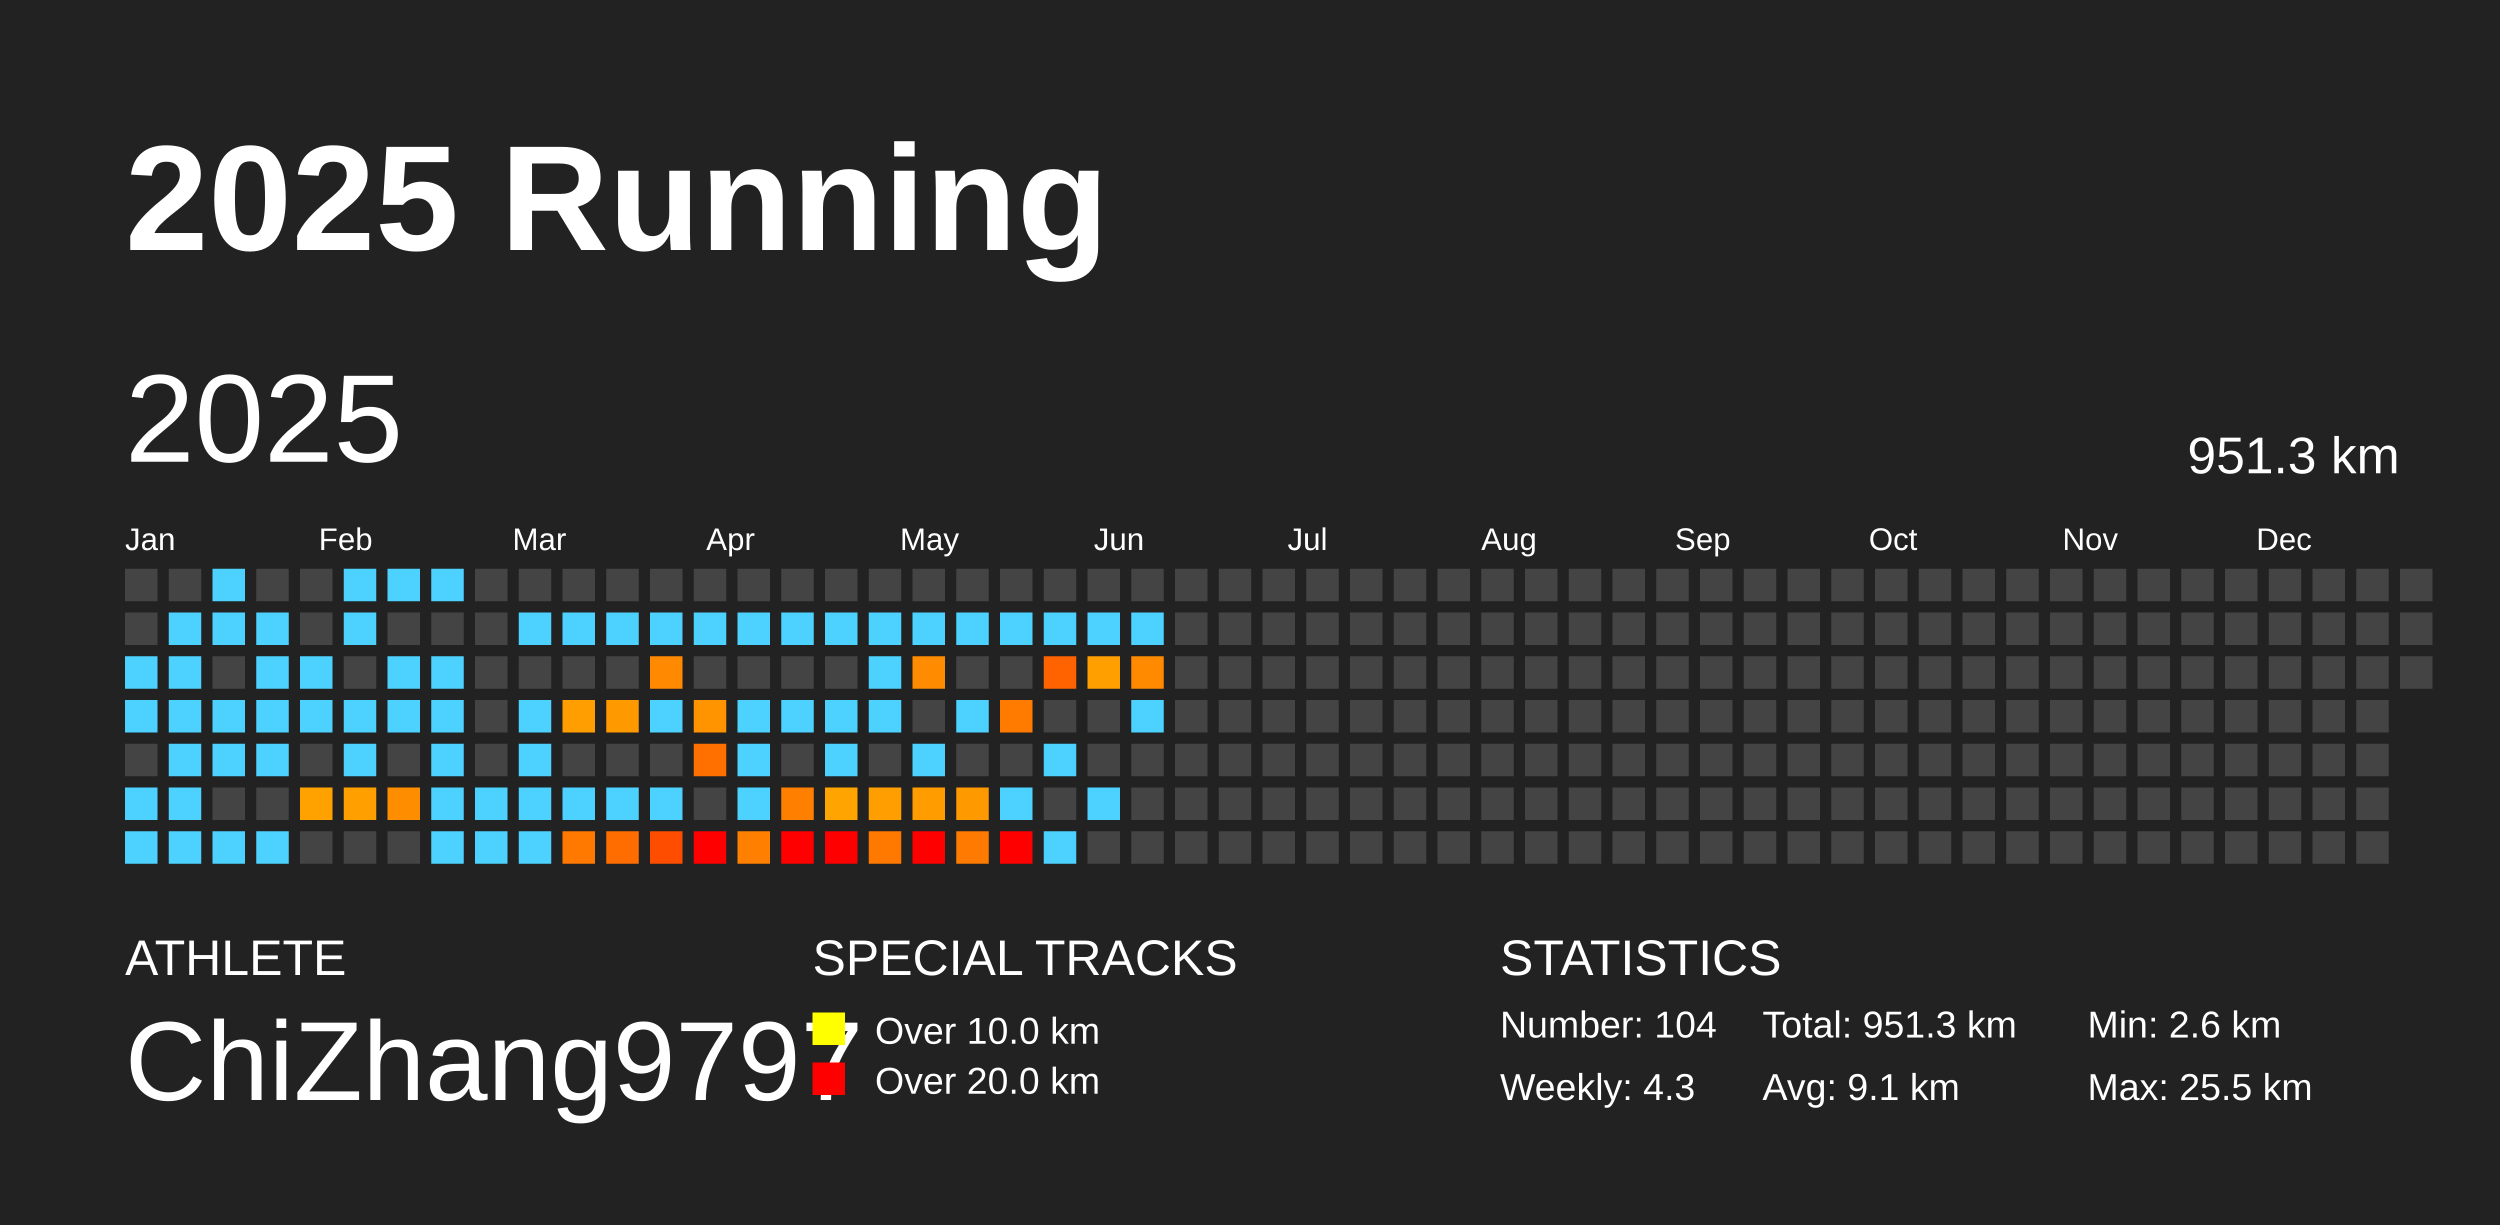
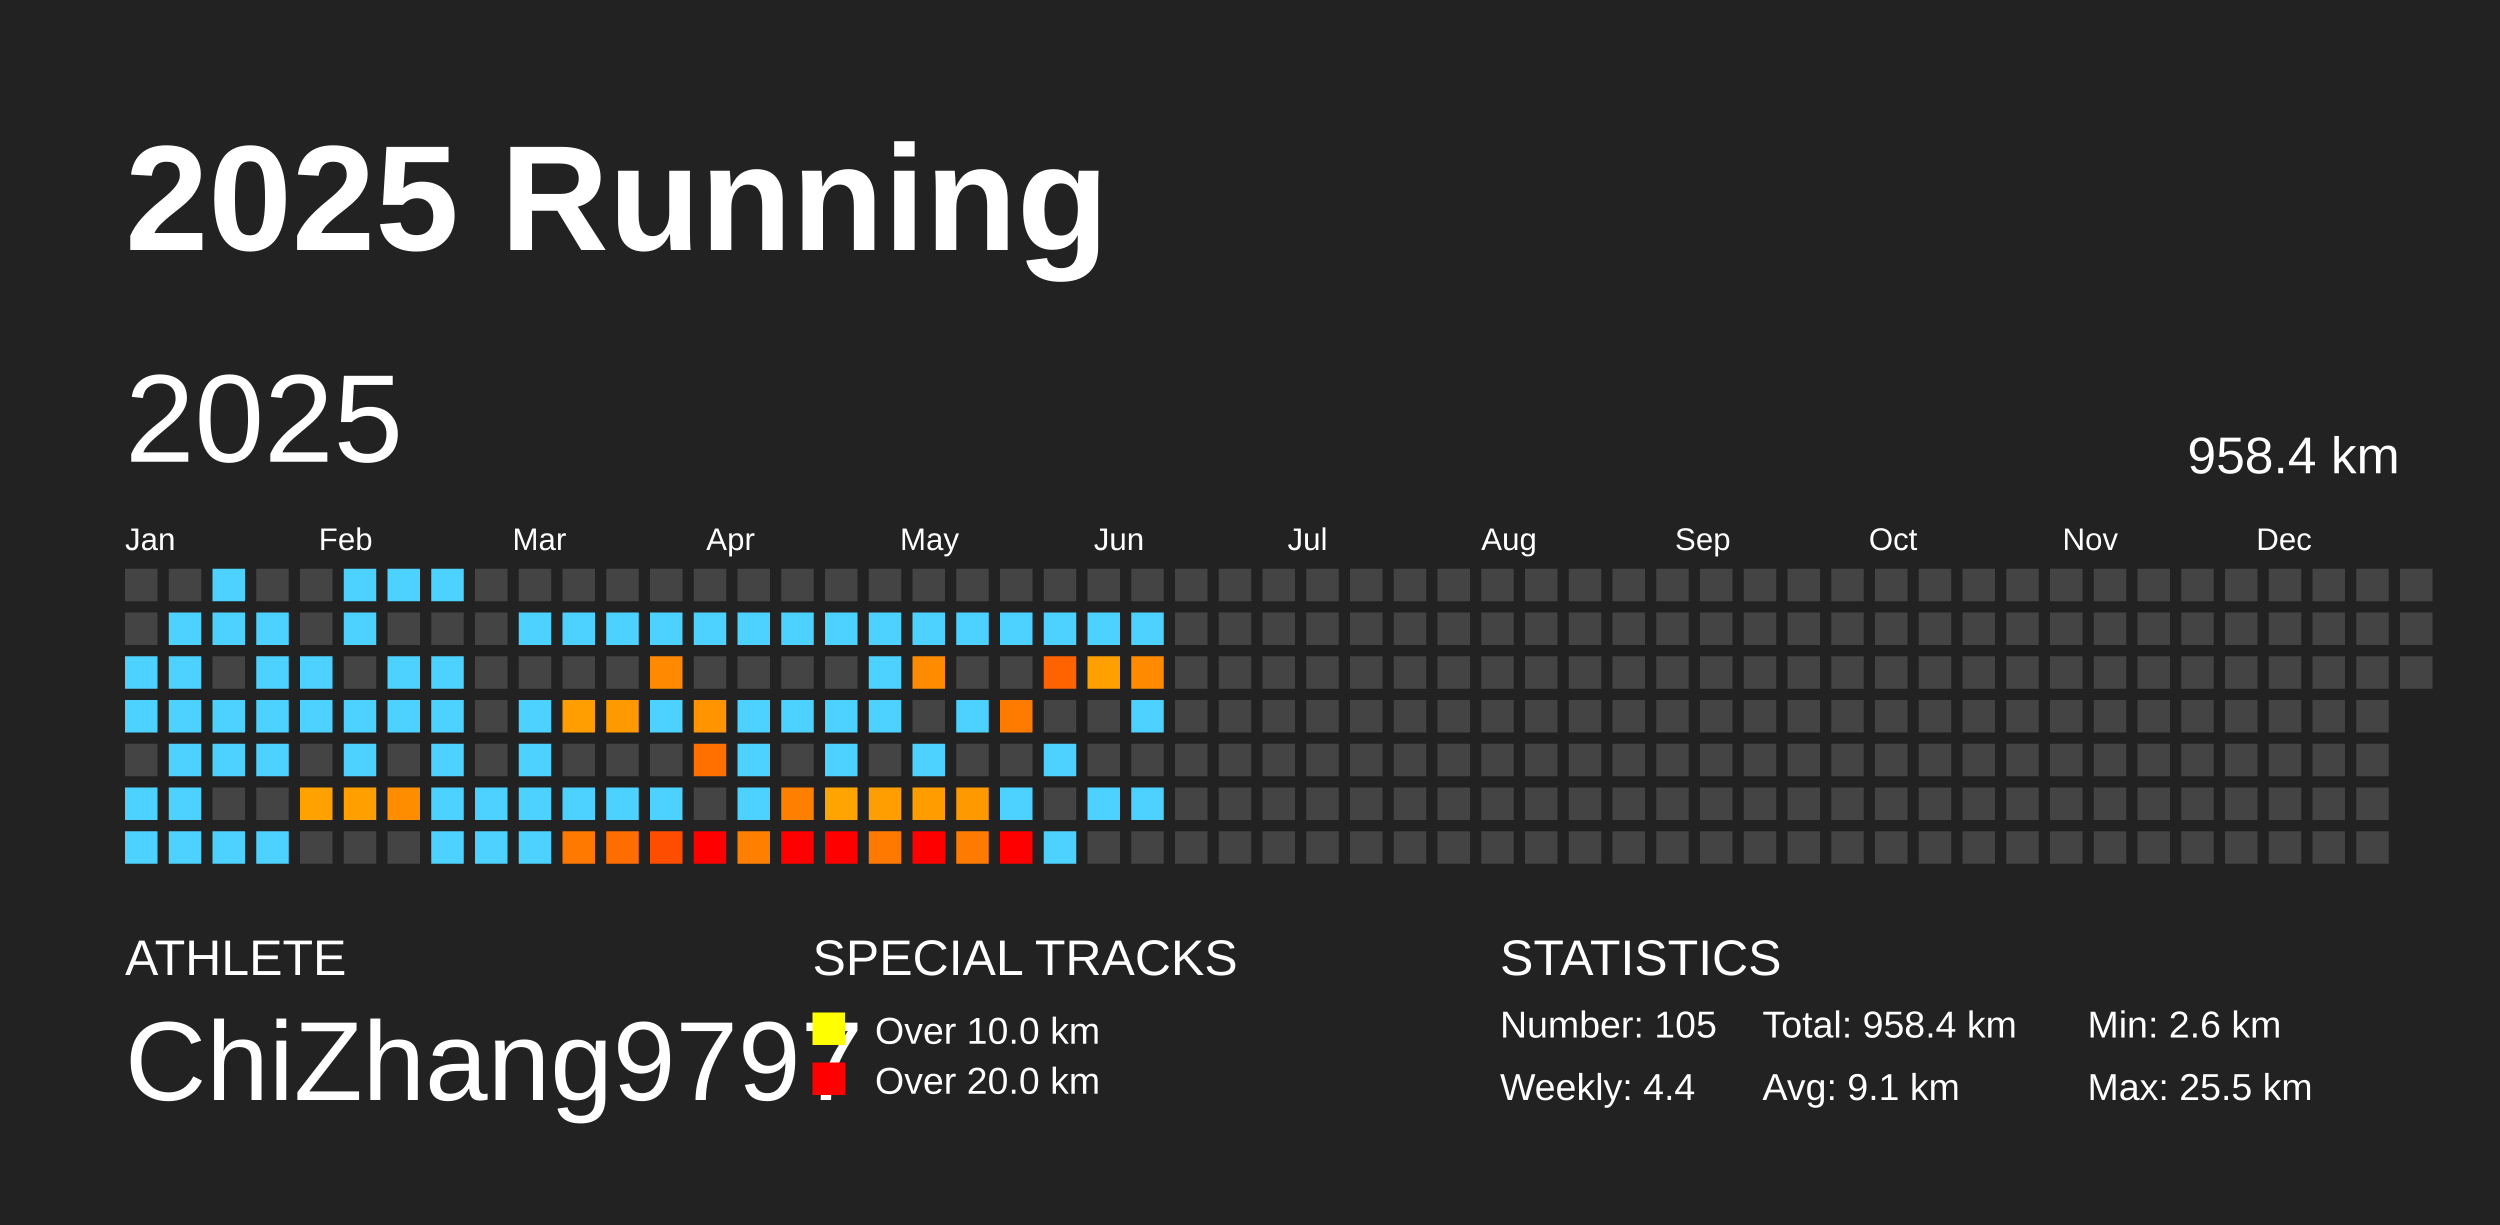
<svg xmlns="http://www.w3.org/2000/svg" baseProfile="full" height="98mm" version="1.1" viewBox="0,0,200,98" width="200mm">
  <defs />
  <rect fill="#222222" height="98" width="200" x="0" y="0" />
  <text fill="#FFFFFF" style="font-size:12px; font-family:Arial; font-weight:bold;" x="10" y="20">2025 Running</text>
  <text fill="#FFFFFF" style="font-size:4px; font-family:Arial" x="10" y="78">ATHLETE</text>
  <text fill="#FFFFFF" style="font-size:9px; font-family:Arial" x="10" y="88">ChiZhang9797</text>
  <text fill="#FFFFFF" style="font-size:4px; font-family:Arial" x="65" y="78">SPECIAL TRACKS</text>
  <rect fill="yellow" height="2.6" width="2.6" x="65" y="81" />
  <text fill="#FFFFFF" style="font-size:3px; font-family:Arial" x="70" y="83.5">Over 10.0 km</text>
  <rect fill="red" height="2.6" width="2.6" x="65" y="85" />
  <text fill="#FFFFFF" style="font-size:3px; font-family:Arial" x="70" y="87.5">Over 20.0 km</text>
  <text fill="#FFFFFF" style="font-size:4px; font-family:Arial" x="120" y="78">STATISTICS</text>
-   <text fill="#FFFFFF" style="font-size:3px; font-family:Arial" x="120" y="83">Number: 104</text>
-   <text fill="#FFFFFF" style="font-size:3px; font-family:Arial" x="120" y="88">Weekly: 4.3</text>
-   <text fill="#FFFFFF" style="font-size:3px; font-family:Arial" x="141" y="83">Total: 951.3 km</text>
+   <text fill="#FFFFFF" style="font-size:3px; font-family:Arial" x="120" y="83">Number: 105</text>
+   <text fill="#FFFFFF" style="font-size:3px; font-family:Arial" x="120" y="88">Weekly: 4.4</text>
+   <text fill="#FFFFFF" style="font-size:3px; font-family:Arial" x="141" y="83">Total: 958.4 km</text>
  <text fill="#FFFFFF" style="font-size:3px; font-family:Arial" x="141" y="88">Avg: 9.1 km</text>
  <text fill="#FFFFFF" style="font-size:3px; font-family:Arial" x="167" y="83">Min: 2.6 km</text>
  <text fill="#FFFFFF" style="font-size:3px; font-family:Arial" x="167" y="88">Max: 25.5 km</text>
  <text dominant-baseline="hanging" fill="#FFFFFF" style="font-size:10.0px; font-family:Arial;" x="10" y="30">2025</text>
-   <text dominant-baseline="hanging" fill="#FFFFFF" style="font-size:4.125px; font-family:Arial;" x="175" y="35">951.3 km</text>
+   <text dominant-baseline="hanging" fill="#FFFFFF" style="font-size:4.125px; font-family:Arial;" x="175" y="35">958.4 km</text>
  <text fill="#FFFFFF" style="font-size:2.5px; font-family:Arial" x="10.0" y="44">Jan</text>
  <text fill="#FFFFFF" style="font-size:2.5px; font-family:Arial" x="25.5" y="44">Feb</text>
  <text fill="#FFFFFF" style="font-size:2.5px; font-family:Arial" x="41.0" y="44">Mar</text>
  <text fill="#FFFFFF" style="font-size:2.5px; font-family:Arial" x="56.5" y="44">Apr</text>
  <text fill="#FFFFFF" style="font-size:2.5px; font-family:Arial" x="72.0" y="44">May</text>
  <text fill="#FFFFFF" style="font-size:2.5px; font-family:Arial" x="87.5" y="44">Jun</text>
  <text fill="#FFFFFF" style="font-size:2.5px; font-family:Arial" x="103.0" y="44">Jul</text>
  <text fill="#FFFFFF" style="font-size:2.5px; font-family:Arial" x="118.5" y="44">Aug</text>
  <text fill="#FFFFFF" style="font-size:2.5px; font-family:Arial" x="134.0" y="44">Sep</text>
  <text fill="#FFFFFF" style="font-size:2.5px; font-family:Arial" x="149.5" y="44">Oct</text>
  <text fill="#FFFFFF" style="font-size:2.5px; font-family:Arial" x="165.0" y="44">Nov</text>
  <text fill="#FFFFFF" style="font-size:2.5px; font-family:Arial" x="180.5" y="44">Dec</text>
  <rect fill="#444444" height="2.6" width="2.6" x="10.0" y="45.5" />
  <rect fill="#444444" height="2.6" width="2.6" x="10.0" y="49.0" />
  <rect fill="#4dd2ff" height="2.6" width="2.6" x="10.0" y="52.5" />
  <rect fill="#4dd2ff" height="2.6" width="2.6" x="10.0" y="56.0" />
  <rect fill="#444444" height="2.6" width="2.6" x="10.0" y="59.5" />
  <rect fill="#4dd2ff" height="2.6" width="2.6" x="10.0" y="63.0" />
  <rect fill="#4dd2ff" height="2.6" width="2.6" x="10.0" y="66.5" />
  <rect fill="#444444" height="2.6" width="2.6" x="13.5" y="45.5" />
  <rect fill="#4dd2ff" height="2.6" width="2.6" x="13.5" y="49.0" />
  <rect fill="#4dd2ff" height="2.6" width="2.6" x="13.5" y="52.5" />
  <rect fill="#4dd2ff" height="2.6" width="2.6" x="13.5" y="56.0" />
  <rect fill="#4dd2ff" height="2.6" width="2.6" x="13.5" y="59.5" />
  <rect fill="#4dd2ff" height="2.6" width="2.6" x="13.5" y="63.0" />
  <rect fill="#4dd2ff" height="2.6" width="2.6" x="13.5" y="66.5" />
  <rect fill="#4dd2ff" height="2.6" width="2.6" x="17.0" y="45.5" />
  <rect fill="#4dd2ff" height="2.6" width="2.6" x="17.0" y="49.0" />
  <rect fill="#444444" height="2.6" width="2.6" x="17.0" y="52.5" />
  <rect fill="#4dd2ff" height="2.6" width="2.6" x="17.0" y="56.0" />
  <rect fill="#4dd2ff" height="2.6" width="2.6" x="17.0" y="59.5" />
  <rect fill="#444444" height="2.6" width="2.6" x="17.0" y="63.0" />
  <rect fill="#4dd2ff" height="2.6" width="2.6" x="17.0" y="66.5" />
  <rect fill="#444444" height="2.6" width="2.6" x="20.5" y="45.5" />
  <rect fill="#4dd2ff" height="2.6" width="2.6" x="20.5" y="49.0" />
  <rect fill="#4dd2ff" height="2.6" width="2.6" x="20.5" y="52.5" />
  <rect fill="#4dd2ff" height="2.6" width="2.6" x="20.5" y="56.0" />
  <rect fill="#4dd2ff" height="2.6" width="2.6" x="20.5" y="59.5" />
  <rect fill="#444444" height="2.6" width="2.6" x="20.5" y="63.0" />
  <rect fill="#4dd2ff" height="2.6" width="2.6" x="20.5" y="66.5" />
  <rect fill="#444444" height="2.6" width="2.6" x="24.0" y="45.5" />
  <rect fill="#444444" height="2.6" width="2.6" x="24.0" y="49.0" />
  <rect fill="#4dd2ff" height="2.6" width="2.6" x="24.0" y="52.5" />
  <rect fill="#4dd2ff" height="2.6" width="2.6" x="24.0" y="56.0" />
  <rect fill="#444444" height="2.6" width="2.6" x="24.0" y="59.5" />
  <rect fill="#ffa200" height="2.6" width="2.6" x="24.0" y="63.0" />
  <rect fill="#444444" height="2.6" width="2.6" x="24.0" y="66.5" />
  <rect fill="#4dd2ff" height="2.6" width="2.6" x="27.5" y="45.5" />
  <rect fill="#4dd2ff" height="2.6" width="2.6" x="27.5" y="49.0" />
  <rect fill="#444444" height="2.6" width="2.6" x="27.5" y="52.5" />
  <rect fill="#4dd2ff" height="2.6" width="2.6" x="27.5" y="56.0" />
  <rect fill="#4dd2ff" height="2.6" width="2.6" x="27.5" y="59.5" />
  <rect fill="#ff9f00" height="2.6" width="2.6" x="27.5" y="63.0" />
  <rect fill="#444444" height="2.6" width="2.6" x="27.5" y="66.5" />
  <rect fill="#4dd2ff" height="2.6" width="2.6" x="31.0" y="45.5" />
  <rect fill="#444444" height="2.6" width="2.6" x="31.0" y="49.0" />
  <rect fill="#4dd2ff" height="2.6" width="2.6" x="31.0" y="52.5" />
  <rect fill="#4dd2ff" height="2.6" width="2.6" x="31.0" y="56.0" />
  <rect fill="#444444" height="2.6" width="2.6" x="31.0" y="59.5" />
  <rect fill="#ff8d00" height="2.6" width="2.6" x="31.0" y="63.0" />
  <rect fill="#444444" height="2.6" width="2.6" x="31.0" y="66.5" />
  <rect fill="#4dd2ff" height="2.6" width="2.6" x="34.5" y="45.5" />
  <rect fill="#444444" height="2.6" width="2.6" x="34.5" y="49.0" />
  <rect fill="#4dd2ff" height="2.6" width="2.6" x="34.5" y="52.5" />
  <rect fill="#4dd2ff" height="2.6" width="2.6" x="34.5" y="56.0" />
  <rect fill="#4dd2ff" height="2.6" width="2.6" x="34.5" y="59.5" />
  <rect fill="#4dd2ff" height="2.6" width="2.6" x="34.5" y="63.0" />
  <rect fill="#4dd2ff" height="2.6" width="2.6" x="34.5" y="66.5" />
  <rect fill="#444444" height="2.6" width="2.6" x="38.0" y="45.5" />
  <rect fill="#444444" height="2.6" width="2.6" x="38.0" y="49.0" />
  <rect fill="#444444" height="2.6" width="2.6" x="38.0" y="52.5" />
  <rect fill="#444444" height="2.6" width="2.6" x="38.0" y="56.0" />
  <rect fill="#444444" height="2.6" width="2.6" x="38.0" y="59.5" />
  <rect fill="#4dd2ff" height="2.6" width="2.6" x="38.0" y="63.0" />
  <rect fill="#4dd2ff" height="2.6" width="2.6" x="38.0" y="66.5" />
  <rect fill="#444444" height="2.6" width="2.6" x="41.5" y="45.5" />
  <rect fill="#4dd2ff" height="2.6" width="2.6" x="41.5" y="49.0" />
  <rect fill="#444444" height="2.6" width="2.6" x="41.5" y="52.5" />
  <rect fill="#4dd2ff" height="2.6" width="2.6" x="41.5" y="56.0" />
  <rect fill="#4dd2ff" height="2.6" width="2.6" x="41.5" y="59.5" />
  <rect fill="#4dd2ff" height="2.6" width="2.6" x="41.5" y="63.0" />
  <rect fill="#4dd2ff" height="2.6" width="2.6" x="41.5" y="66.5" />
  <rect fill="#444444" height="2.6" width="2.6" x="45.0" y="45.5" />
  <rect fill="#4dd2ff" height="2.6" width="2.6" x="45.0" y="49.0" />
  <rect fill="#444444" height="2.6" width="2.6" x="45.0" y="52.5" />
  <rect fill="#ff9e00" height="2.6" width="2.6" x="45.0" y="56.0" />
  <rect fill="#444444" height="2.6" width="2.6" x="45.0" y="59.5" />
  <rect fill="#4dd2ff" height="2.6" width="2.6" x="45.0" y="63.0" />
  <rect fill="#ff7800" height="2.6" width="2.6" x="45.0" y="66.5" />
  <rect fill="#444444" height="2.6" width="2.6" x="48.5" y="45.5" />
  <rect fill="#4dd2ff" height="2.6" width="2.6" x="48.5" y="49.0" />
  <rect fill="#444444" height="2.6" width="2.6" x="48.5" y="52.5" />
  <rect fill="#ff9900" height="2.6" width="2.6" x="48.5" y="56.0" />
  <rect fill="#444444" height="2.6" width="2.6" x="48.5" y="59.5" />
  <rect fill="#4dd2ff" height="2.6" width="2.6" x="48.5" y="63.0" />
  <rect fill="#ff6d00" height="2.6" width="2.6" x="48.5" y="66.5" />
  <rect fill="#444444" height="2.6" width="2.6" x="52.0" y="45.5" />
  <rect fill="#4dd2ff" height="2.6" width="2.6" x="52.0" y="49.0" />
  <rect fill="#ff8900" height="2.6" width="2.6" x="52.0" y="52.5" />
  <rect fill="#4dd2ff" height="2.6" width="2.6" x="52.0" y="56.0" />
  <rect fill="#444444" height="2.6" width="2.6" x="52.0" y="59.5" />
  <rect fill="#4dd2ff" height="2.6" width="2.6" x="52.0" y="63.0" />
  <rect fill="#ff4d00" height="2.6" width="2.6" x="52.0" y="66.5" />
  <rect fill="#444444" height="2.6" width="2.6" x="55.5" y="45.5" />
  <rect fill="#4dd2ff" height="2.6" width="2.6" x="55.5" y="49.0" />
  <rect fill="#444444" height="2.6" width="2.6" x="55.5" y="52.5" />
  <rect fill="#ff9300" height="2.6" width="2.6" x="55.5" y="56.0" />
  <rect fill="#ff7000" height="2.6" width="2.6" x="55.5" y="59.5" />
  <rect fill="#444444" height="2.6" width="2.6" x="55.5" y="63.0" />
  <rect fill="red" height="2.6" width="2.6" x="55.5" y="66.5" />
  <rect fill="#444444" height="2.6" width="2.6" x="59.0" y="45.5" />
  <rect fill="#4dd2ff" height="2.6" width="2.6" x="59.0" y="49.0" />
  <rect fill="#444444" height="2.6" width="2.6" x="59.0" y="52.5" />
  <rect fill="#4dd2ff" height="2.6" width="2.6" x="59.0" y="56.0" />
  <rect fill="#4dd2ff" height="2.6" width="2.6" x="59.0" y="59.5" />
  <rect fill="#4dd2ff" height="2.6" width="2.6" x="59.0" y="63.0" />
  <rect fill="#ff7f00" height="2.6" width="2.6" x="59.0" y="66.5" />
  <rect fill="#444444" height="2.6" width="2.6" x="62.5" y="45.5" />
  <rect fill="#4dd2ff" height="2.6" width="2.6" x="62.5" y="49.0" />
  <rect fill="#444444" height="2.6" width="2.6" x="62.5" y="52.5" />
  <rect fill="#4dd2ff" height="2.6" width="2.6" x="62.5" y="56.0" />
  <rect fill="#444444" height="2.6" width="2.6" x="62.5" y="59.5" />
  <rect fill="#ff7f00" height="2.6" width="2.6" x="62.5" y="63.0" />
  <rect fill="red" height="2.6" width="2.6" x="62.5" y="66.5" />
  <rect fill="#444444" height="2.6" width="2.6" x="66.0" y="45.5" />
  <rect fill="#4dd2ff" height="2.6" width="2.6" x="66.0" y="49.0" />
  <rect fill="#444444" height="2.6" width="2.6" x="66.0" y="52.5" />
  <rect fill="#4dd2ff" height="2.6" width="2.6" x="66.0" y="56.0" />
  <rect fill="#4dd2ff" height="2.6" width="2.6" x="66.0" y="59.5" />
  <rect fill="#ffa400" height="2.6" width="2.6" x="66.0" y="63.0" />
  <rect fill="red" height="2.6" width="2.6" x="66.0" y="66.5" />
  <rect fill="#444444" height="2.6" width="2.6" x="69.5" y="45.5" />
  <rect fill="#4dd2ff" height="2.6" width="2.6" x="69.5" y="49.0" />
  <rect fill="#4dd2ff" height="2.6" width="2.6" x="69.5" y="52.5" />
  <rect fill="#4dd2ff" height="2.6" width="2.6" x="69.5" y="56.0" />
  <rect fill="#444444" height="2.6" width="2.6" x="69.5" y="59.5" />
  <rect fill="#ff9e00" height="2.6" width="2.6" x="69.5" y="63.0" />
  <rect fill="#ff7900" height="2.6" width="2.6" x="69.5" y="66.5" />
  <rect fill="#444444" height="2.6" width="2.6" x="73.0" y="45.5" />
  <rect fill="#4dd2ff" height="2.6" width="2.6" x="73.0" y="49.0" />
  <rect fill="#ff8c00" height="2.6" width="2.6" x="73.0" y="52.5" />
  <rect fill="#444444" height="2.6" width="2.6" x="73.0" y="56.0" />
  <rect fill="#4dd2ff" height="2.6" width="2.6" x="73.0" y="59.5" />
  <rect fill="#ff9d00" height="2.6" width="2.6" x="73.0" y="63.0" />
  <rect fill="red" height="2.6" width="2.6" x="73.0" y="66.5" />
  <rect fill="#444444" height="2.6" width="2.6" x="76.5" y="45.5" />
  <rect fill="#4dd2ff" height="2.6" width="2.6" x="76.5" y="49.0" />
  <rect fill="#444444" height="2.6" width="2.6" x="76.5" y="52.5" />
  <rect fill="#4dd2ff" height="2.6" width="2.6" x="76.5" y="56.0" />
  <rect fill="#444444" height="2.6" width="2.6" x="76.5" y="59.5" />
  <rect fill="#ff9900" height="2.6" width="2.6" x="76.5" y="63.0" />
  <rect fill="#ff7a00" height="2.6" width="2.6" x="76.5" y="66.5" />
  <rect fill="#444444" height="2.6" width="2.6" x="80.0" y="45.5" />
  <rect fill="#4dd2ff" height="2.6" width="2.6" x="80.0" y="49.0" />
  <rect fill="#444444" height="2.6" width="2.6" x="80.0" y="52.5" />
  <rect fill="#ff7b00" height="2.6" width="2.6" x="80.0" y="56.0" />
  <rect fill="#444444" height="2.6" width="2.6" x="80.0" y="59.5" />
  <rect fill="#4dd2ff" height="2.6" width="2.6" x="80.0" y="63.0" />
  <rect fill="red" height="2.6" width="2.6" x="80.0" y="66.5" />
  <rect fill="#444444" height="2.6" width="2.6" x="83.5" y="45.5" />
  <rect fill="#4dd2ff" height="2.6" width="2.6" x="83.5" y="49.0" />
  <rect fill="#ff6300" height="2.6" width="2.6" x="83.5" y="52.5" />
  <rect fill="#444444" height="2.6" width="2.6" x="83.5" y="56.0" />
  <rect fill="#4dd2ff" height="2.6" width="2.6" x="83.5" y="59.5" />
  <rect fill="#444444" height="2.6" width="2.6" x="83.5" y="63.0" />
  <rect fill="#4dd2ff" height="2.6" width="2.6" x="83.5" y="66.5" />
  <rect fill="#444444" height="2.6" width="2.6" x="87.0" y="45.5" />
  <rect fill="#4dd2ff" height="2.6" width="2.6" x="87.0" y="49.0" />
  <rect fill="#ff9f00" height="2.6" width="2.6" x="87.0" y="52.5" />
  <rect fill="#444444" height="2.6" width="2.6" x="87.0" y="56.0" />
  <rect fill="#444444" height="2.6" width="2.6" x="87.0" y="59.5" />
  <rect fill="#4dd2ff" height="2.6" width="2.6" x="87.0" y="63.0" />
  <rect fill="#444444" height="2.6" width="2.6" x="87.0" y="66.5" />
  <rect fill="#444444" height="2.6" width="2.6" x="90.5" y="45.5" />
  <rect fill="#4dd2ff" height="2.6" width="2.6" x="90.5" y="49.0" />
  <rect fill="#ff8a00" height="2.6" width="2.6" x="90.5" y="52.5" />
  <rect fill="#4dd2ff" height="2.6" width="2.6" x="90.5" y="56.0" />
  <rect fill="#444444" height="2.6" width="2.6" x="90.5" y="59.5" />
-   <rect fill="#444444" height="2.6" width="2.6" x="90.5" y="63.0" />
+   <rect fill="#4dd2ff" height="2.6" width="2.6" x="90.5" y="63.0" />
  <rect fill="#444444" height="2.6" width="2.6" x="90.5" y="66.5" />
  <rect fill="#444444" height="2.6" width="2.6" x="94.0" y="45.5" />
  <rect fill="#444444" height="2.6" width="2.6" x="94.0" y="49.0" />
  <rect fill="#444444" height="2.6" width="2.6" x="94.0" y="52.5" />
  <rect fill="#444444" height="2.6" width="2.6" x="94.0" y="56.0" />
  <rect fill="#444444" height="2.6" width="2.6" x="94.0" y="59.5" />
  <rect fill="#444444" height="2.6" width="2.6" x="94.0" y="63.0" />
  <rect fill="#444444" height="2.6" width="2.6" x="94.0" y="66.5" />
  <rect fill="#444444" height="2.6" width="2.6" x="97.5" y="45.5" />
  <rect fill="#444444" height="2.6" width="2.6" x="97.5" y="49.0" />
  <rect fill="#444444" height="2.6" width="2.6" x="97.5" y="52.5" />
  <rect fill="#444444" height="2.6" width="2.6" x="97.5" y="56.0" />
  <rect fill="#444444" height="2.6" width="2.6" x="97.5" y="59.5" />
  <rect fill="#444444" height="2.6" width="2.6" x="97.5" y="63.0" />
  <rect fill="#444444" height="2.6" width="2.6" x="97.5" y="66.5" />
  <rect fill="#444444" height="2.6" width="2.6" x="101.0" y="45.5" />
  <rect fill="#444444" height="2.6" width="2.6" x="101.0" y="49.0" />
  <rect fill="#444444" height="2.6" width="2.6" x="101.0" y="52.5" />
  <rect fill="#444444" height="2.6" width="2.6" x="101.0" y="56.0" />
  <rect fill="#444444" height="2.6" width="2.6" x="101.0" y="59.5" />
  <rect fill="#444444" height="2.6" width="2.6" x="101.0" y="63.0" />
  <rect fill="#444444" height="2.6" width="2.6" x="101.0" y="66.5" />
  <rect fill="#444444" height="2.6" width="2.6" x="104.5" y="45.5" />
  <rect fill="#444444" height="2.6" width="2.6" x="104.5" y="49.0" />
  <rect fill="#444444" height="2.6" width="2.6" x="104.5" y="52.5" />
  <rect fill="#444444" height="2.6" width="2.6" x="104.5" y="56.0" />
  <rect fill="#444444" height="2.6" width="2.6" x="104.5" y="59.5" />
  <rect fill="#444444" height="2.6" width="2.6" x="104.5" y="63.0" />
  <rect fill="#444444" height="2.6" width="2.6" x="104.5" y="66.5" />
  <rect fill="#444444" height="2.6" width="2.6" x="108.0" y="45.5" />
  <rect fill="#444444" height="2.6" width="2.6" x="108.0" y="49.0" />
  <rect fill="#444444" height="2.6" width="2.6" x="108.0" y="52.5" />
  <rect fill="#444444" height="2.6" width="2.6" x="108.0" y="56.0" />
  <rect fill="#444444" height="2.6" width="2.6" x="108.0" y="59.5" />
  <rect fill="#444444" height="2.6" width="2.6" x="108.0" y="63.0" />
  <rect fill="#444444" height="2.6" width="2.6" x="108.0" y="66.5" />
  <rect fill="#444444" height="2.6" width="2.6" x="111.5" y="45.5" />
  <rect fill="#444444" height="2.6" width="2.6" x="111.5" y="49.0" />
  <rect fill="#444444" height="2.6" width="2.6" x="111.5" y="52.5" />
  <rect fill="#444444" height="2.6" width="2.6" x="111.5" y="56.0" />
  <rect fill="#444444" height="2.6" width="2.6" x="111.5" y="59.5" />
  <rect fill="#444444" height="2.6" width="2.6" x="111.5" y="63.0" />
  <rect fill="#444444" height="2.6" width="2.6" x="111.5" y="66.5" />
  <rect fill="#444444" height="2.6" width="2.6" x="115.0" y="45.5" />
  <rect fill="#444444" height="2.6" width="2.6" x="115.0" y="49.0" />
  <rect fill="#444444" height="2.6" width="2.6" x="115.0" y="52.5" />
  <rect fill="#444444" height="2.6" width="2.6" x="115.0" y="56.0" />
  <rect fill="#444444" height="2.6" width="2.6" x="115.0" y="59.5" />
  <rect fill="#444444" height="2.6" width="2.6" x="115.0" y="63.0" />
  <rect fill="#444444" height="2.6" width="2.6" x="115.0" y="66.5" />
  <rect fill="#444444" height="2.6" width="2.6" x="118.5" y="45.5" />
  <rect fill="#444444" height="2.6" width="2.6" x="118.5" y="49.0" />
  <rect fill="#444444" height="2.6" width="2.6" x="118.5" y="52.5" />
  <rect fill="#444444" height="2.6" width="2.6" x="118.5" y="56.0" />
  <rect fill="#444444" height="2.6" width="2.6" x="118.5" y="59.5" />
  <rect fill="#444444" height="2.6" width="2.6" x="118.5" y="63.0" />
  <rect fill="#444444" height="2.6" width="2.6" x="118.5" y="66.5" />
  <rect fill="#444444" height="2.6" width="2.6" x="122.0" y="45.5" />
  <rect fill="#444444" height="2.6" width="2.6" x="122.0" y="49.0" />
  <rect fill="#444444" height="2.6" width="2.6" x="122.0" y="52.5" />
  <rect fill="#444444" height="2.6" width="2.6" x="122.0" y="56.0" />
  <rect fill="#444444" height="2.6" width="2.6" x="122.0" y="59.5" />
  <rect fill="#444444" height="2.6" width="2.6" x="122.0" y="63.0" />
  <rect fill="#444444" height="2.6" width="2.6" x="122.0" y="66.5" />
  <rect fill="#444444" height="2.6" width="2.6" x="125.5" y="45.5" />
  <rect fill="#444444" height="2.6" width="2.6" x="125.5" y="49.0" />
  <rect fill="#444444" height="2.6" width="2.6" x="125.5" y="52.5" />
  <rect fill="#444444" height="2.6" width="2.6" x="125.5" y="56.0" />
  <rect fill="#444444" height="2.6" width="2.6" x="125.5" y="59.5" />
  <rect fill="#444444" height="2.6" width="2.6" x="125.5" y="63.0" />
  <rect fill="#444444" height="2.6" width="2.6" x="125.5" y="66.5" />
  <rect fill="#444444" height="2.6" width="2.6" x="129.0" y="45.5" />
  <rect fill="#444444" height="2.6" width="2.6" x="129.0" y="49.0" />
  <rect fill="#444444" height="2.6" width="2.6" x="129.0" y="52.5" />
  <rect fill="#444444" height="2.6" width="2.6" x="129.0" y="56.0" />
  <rect fill="#444444" height="2.6" width="2.6" x="129.0" y="59.5" />
  <rect fill="#444444" height="2.6" width="2.6" x="129.0" y="63.0" />
  <rect fill="#444444" height="2.6" width="2.6" x="129.0" y="66.5" />
  <rect fill="#444444" height="2.6" width="2.6" x="132.5" y="45.5" />
  <rect fill="#444444" height="2.6" width="2.6" x="132.5" y="49.0" />
  <rect fill="#444444" height="2.6" width="2.6" x="132.5" y="52.5" />
  <rect fill="#444444" height="2.6" width="2.6" x="132.5" y="56.0" />
  <rect fill="#444444" height="2.6" width="2.6" x="132.5" y="59.5" />
  <rect fill="#444444" height="2.6" width="2.6" x="132.5" y="63.0" />
  <rect fill="#444444" height="2.6" width="2.6" x="132.5" y="66.5" />
  <rect fill="#444444" height="2.6" width="2.6" x="136.0" y="45.5" />
  <rect fill="#444444" height="2.6" width="2.6" x="136.0" y="49.0" />
  <rect fill="#444444" height="2.6" width="2.6" x="136.0" y="52.5" />
  <rect fill="#444444" height="2.6" width="2.6" x="136.0" y="56.0" />
  <rect fill="#444444" height="2.6" width="2.6" x="136.0" y="59.5" />
  <rect fill="#444444" height="2.6" width="2.6" x="136.0" y="63.0" />
  <rect fill="#444444" height="2.6" width="2.6" x="136.0" y="66.5" />
  <rect fill="#444444" height="2.6" width="2.6" x="139.5" y="45.5" />
  <rect fill="#444444" height="2.6" width="2.6" x="139.5" y="49.0" />
  <rect fill="#444444" height="2.6" width="2.6" x="139.5" y="52.5" />
  <rect fill="#444444" height="2.6" width="2.6" x="139.5" y="56.0" />
  <rect fill="#444444" height="2.6" width="2.6" x="139.5" y="59.5" />
  <rect fill="#444444" height="2.6" width="2.6" x="139.5" y="63.0" />
  <rect fill="#444444" height="2.6" width="2.6" x="139.5" y="66.5" />
  <rect fill="#444444" height="2.6" width="2.6" x="143.0" y="45.5" />
  <rect fill="#444444" height="2.6" width="2.6" x="143.0" y="49.0" />
  <rect fill="#444444" height="2.6" width="2.6" x="143.0" y="52.5" />
  <rect fill="#444444" height="2.6" width="2.6" x="143.0" y="56.0" />
  <rect fill="#444444" height="2.6" width="2.6" x="143.0" y="59.5" />
  <rect fill="#444444" height="2.6" width="2.6" x="143.0" y="63.0" />
  <rect fill="#444444" height="2.6" width="2.6" x="143.0" y="66.5" />
  <rect fill="#444444" height="2.6" width="2.6" x="146.5" y="45.5" />
  <rect fill="#444444" height="2.6" width="2.6" x="146.5" y="49.0" />
  <rect fill="#444444" height="2.6" width="2.6" x="146.5" y="52.5" />
  <rect fill="#444444" height="2.6" width="2.6" x="146.5" y="56.0" />
  <rect fill="#444444" height="2.6" width="2.6" x="146.5" y="59.5" />
  <rect fill="#444444" height="2.6" width="2.6" x="146.5" y="63.0" />
  <rect fill="#444444" height="2.6" width="2.6" x="146.5" y="66.5" />
  <rect fill="#444444" height="2.6" width="2.6" x="150.0" y="45.5" />
  <rect fill="#444444" height="2.6" width="2.6" x="150.0" y="49.0" />
  <rect fill="#444444" height="2.6" width="2.6" x="150.0" y="52.5" />
  <rect fill="#444444" height="2.6" width="2.6" x="150.0" y="56.0" />
  <rect fill="#444444" height="2.6" width="2.6" x="150.0" y="59.5" />
  <rect fill="#444444" height="2.6" width="2.6" x="150.0" y="63.0" />
  <rect fill="#444444" height="2.6" width="2.6" x="150.0" y="66.5" />
  <rect fill="#444444" height="2.6" width="2.6" x="153.5" y="45.5" />
  <rect fill="#444444" height="2.6" width="2.6" x="153.5" y="49.0" />
  <rect fill="#444444" height="2.6" width="2.6" x="153.5" y="52.5" />
  <rect fill="#444444" height="2.6" width="2.6" x="153.5" y="56.0" />
  <rect fill="#444444" height="2.6" width="2.6" x="153.5" y="59.5" />
  <rect fill="#444444" height="2.6" width="2.6" x="153.5" y="63.0" />
  <rect fill="#444444" height="2.6" width="2.6" x="153.5" y="66.5" />
  <rect fill="#444444" height="2.6" width="2.6" x="157.0" y="45.5" />
  <rect fill="#444444" height="2.6" width="2.6" x="157.0" y="49.0" />
  <rect fill="#444444" height="2.6" width="2.6" x="157.0" y="52.5" />
  <rect fill="#444444" height="2.6" width="2.6" x="157.0" y="56.0" />
  <rect fill="#444444" height="2.6" width="2.6" x="157.0" y="59.5" />
  <rect fill="#444444" height="2.6" width="2.6" x="157.0" y="63.0" />
  <rect fill="#444444" height="2.6" width="2.6" x="157.0" y="66.5" />
  <rect fill="#444444" height="2.6" width="2.6" x="160.5" y="45.5" />
  <rect fill="#444444" height="2.6" width="2.6" x="160.5" y="49.0" />
  <rect fill="#444444" height="2.6" width="2.6" x="160.5" y="52.5" />
  <rect fill="#444444" height="2.6" width="2.6" x="160.5" y="56.0" />
  <rect fill="#444444" height="2.6" width="2.6" x="160.5" y="59.5" />
  <rect fill="#444444" height="2.6" width="2.6" x="160.5" y="63.0" />
  <rect fill="#444444" height="2.6" width="2.6" x="160.5" y="66.5" />
  <rect fill="#444444" height="2.6" width="2.6" x="164.0" y="45.5" />
  <rect fill="#444444" height="2.6" width="2.6" x="164.0" y="49.0" />
  <rect fill="#444444" height="2.6" width="2.6" x="164.0" y="52.5" />
  <rect fill="#444444" height="2.6" width="2.6" x="164.0" y="56.0" />
  <rect fill="#444444" height="2.6" width="2.6" x="164.0" y="59.5" />
  <rect fill="#444444" height="2.6" width="2.6" x="164.0" y="63.0" />
  <rect fill="#444444" height="2.6" width="2.6" x="164.0" y="66.5" />
  <rect fill="#444444" height="2.6" width="2.6" x="167.5" y="45.5" />
  <rect fill="#444444" height="2.6" width="2.6" x="167.5" y="49.0" />
  <rect fill="#444444" height="2.6" width="2.6" x="167.5" y="52.5" />
  <rect fill="#444444" height="2.6" width="2.6" x="167.5" y="56.0" />
  <rect fill="#444444" height="2.6" width="2.6" x="167.5" y="59.5" />
  <rect fill="#444444" height="2.6" width="2.6" x="167.5" y="63.0" />
  <rect fill="#444444" height="2.6" width="2.6" x="167.5" y="66.5" />
  <rect fill="#444444" height="2.6" width="2.6" x="171.0" y="45.5" />
  <rect fill="#444444" height="2.6" width="2.6" x="171.0" y="49.0" />
  <rect fill="#444444" height="2.6" width="2.6" x="171.0" y="52.5" />
  <rect fill="#444444" height="2.6" width="2.6" x="171.0" y="56.0" />
  <rect fill="#444444" height="2.6" width="2.6" x="171.0" y="59.5" />
  <rect fill="#444444" height="2.6" width="2.6" x="171.0" y="63.0" />
  <rect fill="#444444" height="2.6" width="2.6" x="171.0" y="66.5" />
  <rect fill="#444444" height="2.6" width="2.6" x="174.5" y="45.5" />
  <rect fill="#444444" height="2.6" width="2.6" x="174.5" y="49.0" />
  <rect fill="#444444" height="2.6" width="2.6" x="174.5" y="52.5" />
  <rect fill="#444444" height="2.6" width="2.6" x="174.5" y="56.0" />
  <rect fill="#444444" height="2.6" width="2.6" x="174.5" y="59.5" />
  <rect fill="#444444" height="2.6" width="2.6" x="174.5" y="63.0" />
  <rect fill="#444444" height="2.6" width="2.6" x="174.5" y="66.5" />
  <rect fill="#444444" height="2.6" width="2.6" x="178.0" y="45.5" />
  <rect fill="#444444" height="2.6" width="2.6" x="178.0" y="49.0" />
  <rect fill="#444444" height="2.6" width="2.6" x="178.0" y="52.5" />
  <rect fill="#444444" height="2.6" width="2.6" x="178.0" y="56.0" />
  <rect fill="#444444" height="2.6" width="2.6" x="178.0" y="59.5" />
  <rect fill="#444444" height="2.6" width="2.6" x="178.0" y="63.0" />
  <rect fill="#444444" height="2.6" width="2.6" x="178.0" y="66.5" />
  <rect fill="#444444" height="2.6" width="2.6" x="181.5" y="45.5" />
  <rect fill="#444444" height="2.6" width="2.6" x="181.5" y="49.0" />
  <rect fill="#444444" height="2.6" width="2.6" x="181.5" y="52.5" />
  <rect fill="#444444" height="2.6" width="2.6" x="181.5" y="56.0" />
  <rect fill="#444444" height="2.6" width="2.6" x="181.5" y="59.5" />
  <rect fill="#444444" height="2.6" width="2.6" x="181.5" y="63.0" />
  <rect fill="#444444" height="2.6" width="2.6" x="181.5" y="66.5" />
  <rect fill="#444444" height="2.6" width="2.6" x="185.0" y="45.5" />
  <rect fill="#444444" height="2.6" width="2.6" x="185.0" y="49.0" />
  <rect fill="#444444" height="2.6" width="2.6" x="185.0" y="52.5" />
  <rect fill="#444444" height="2.6" width="2.6" x="185.0" y="56.0" />
  <rect fill="#444444" height="2.6" width="2.6" x="185.0" y="59.5" />
  <rect fill="#444444" height="2.6" width="2.6" x="185.0" y="63.0" />
  <rect fill="#444444" height="2.6" width="2.6" x="185.0" y="66.5" />
  <rect fill="#444444" height="2.6" width="2.6" x="188.5" y="45.5" />
  <rect fill="#444444" height="2.6" width="2.6" x="188.5" y="49.0" />
  <rect fill="#444444" height="2.6" width="2.6" x="188.5" y="52.5" />
  <rect fill="#444444" height="2.6" width="2.6" x="188.5" y="56.0" />
  <rect fill="#444444" height="2.6" width="2.6" x="188.5" y="59.5" />
  <rect fill="#444444" height="2.6" width="2.6" x="188.5" y="63.0" />
  <rect fill="#444444" height="2.6" width="2.6" x="188.5" y="66.5" />
  <rect fill="#444444" height="2.6" width="2.6" x="192.0" y="45.5" />
  <rect fill="#444444" height="2.6" width="2.6" x="192.0" y="49.0" />
  <rect fill="#444444" height="2.6" width="2.6" x="192.0" y="52.5" />
</svg>
